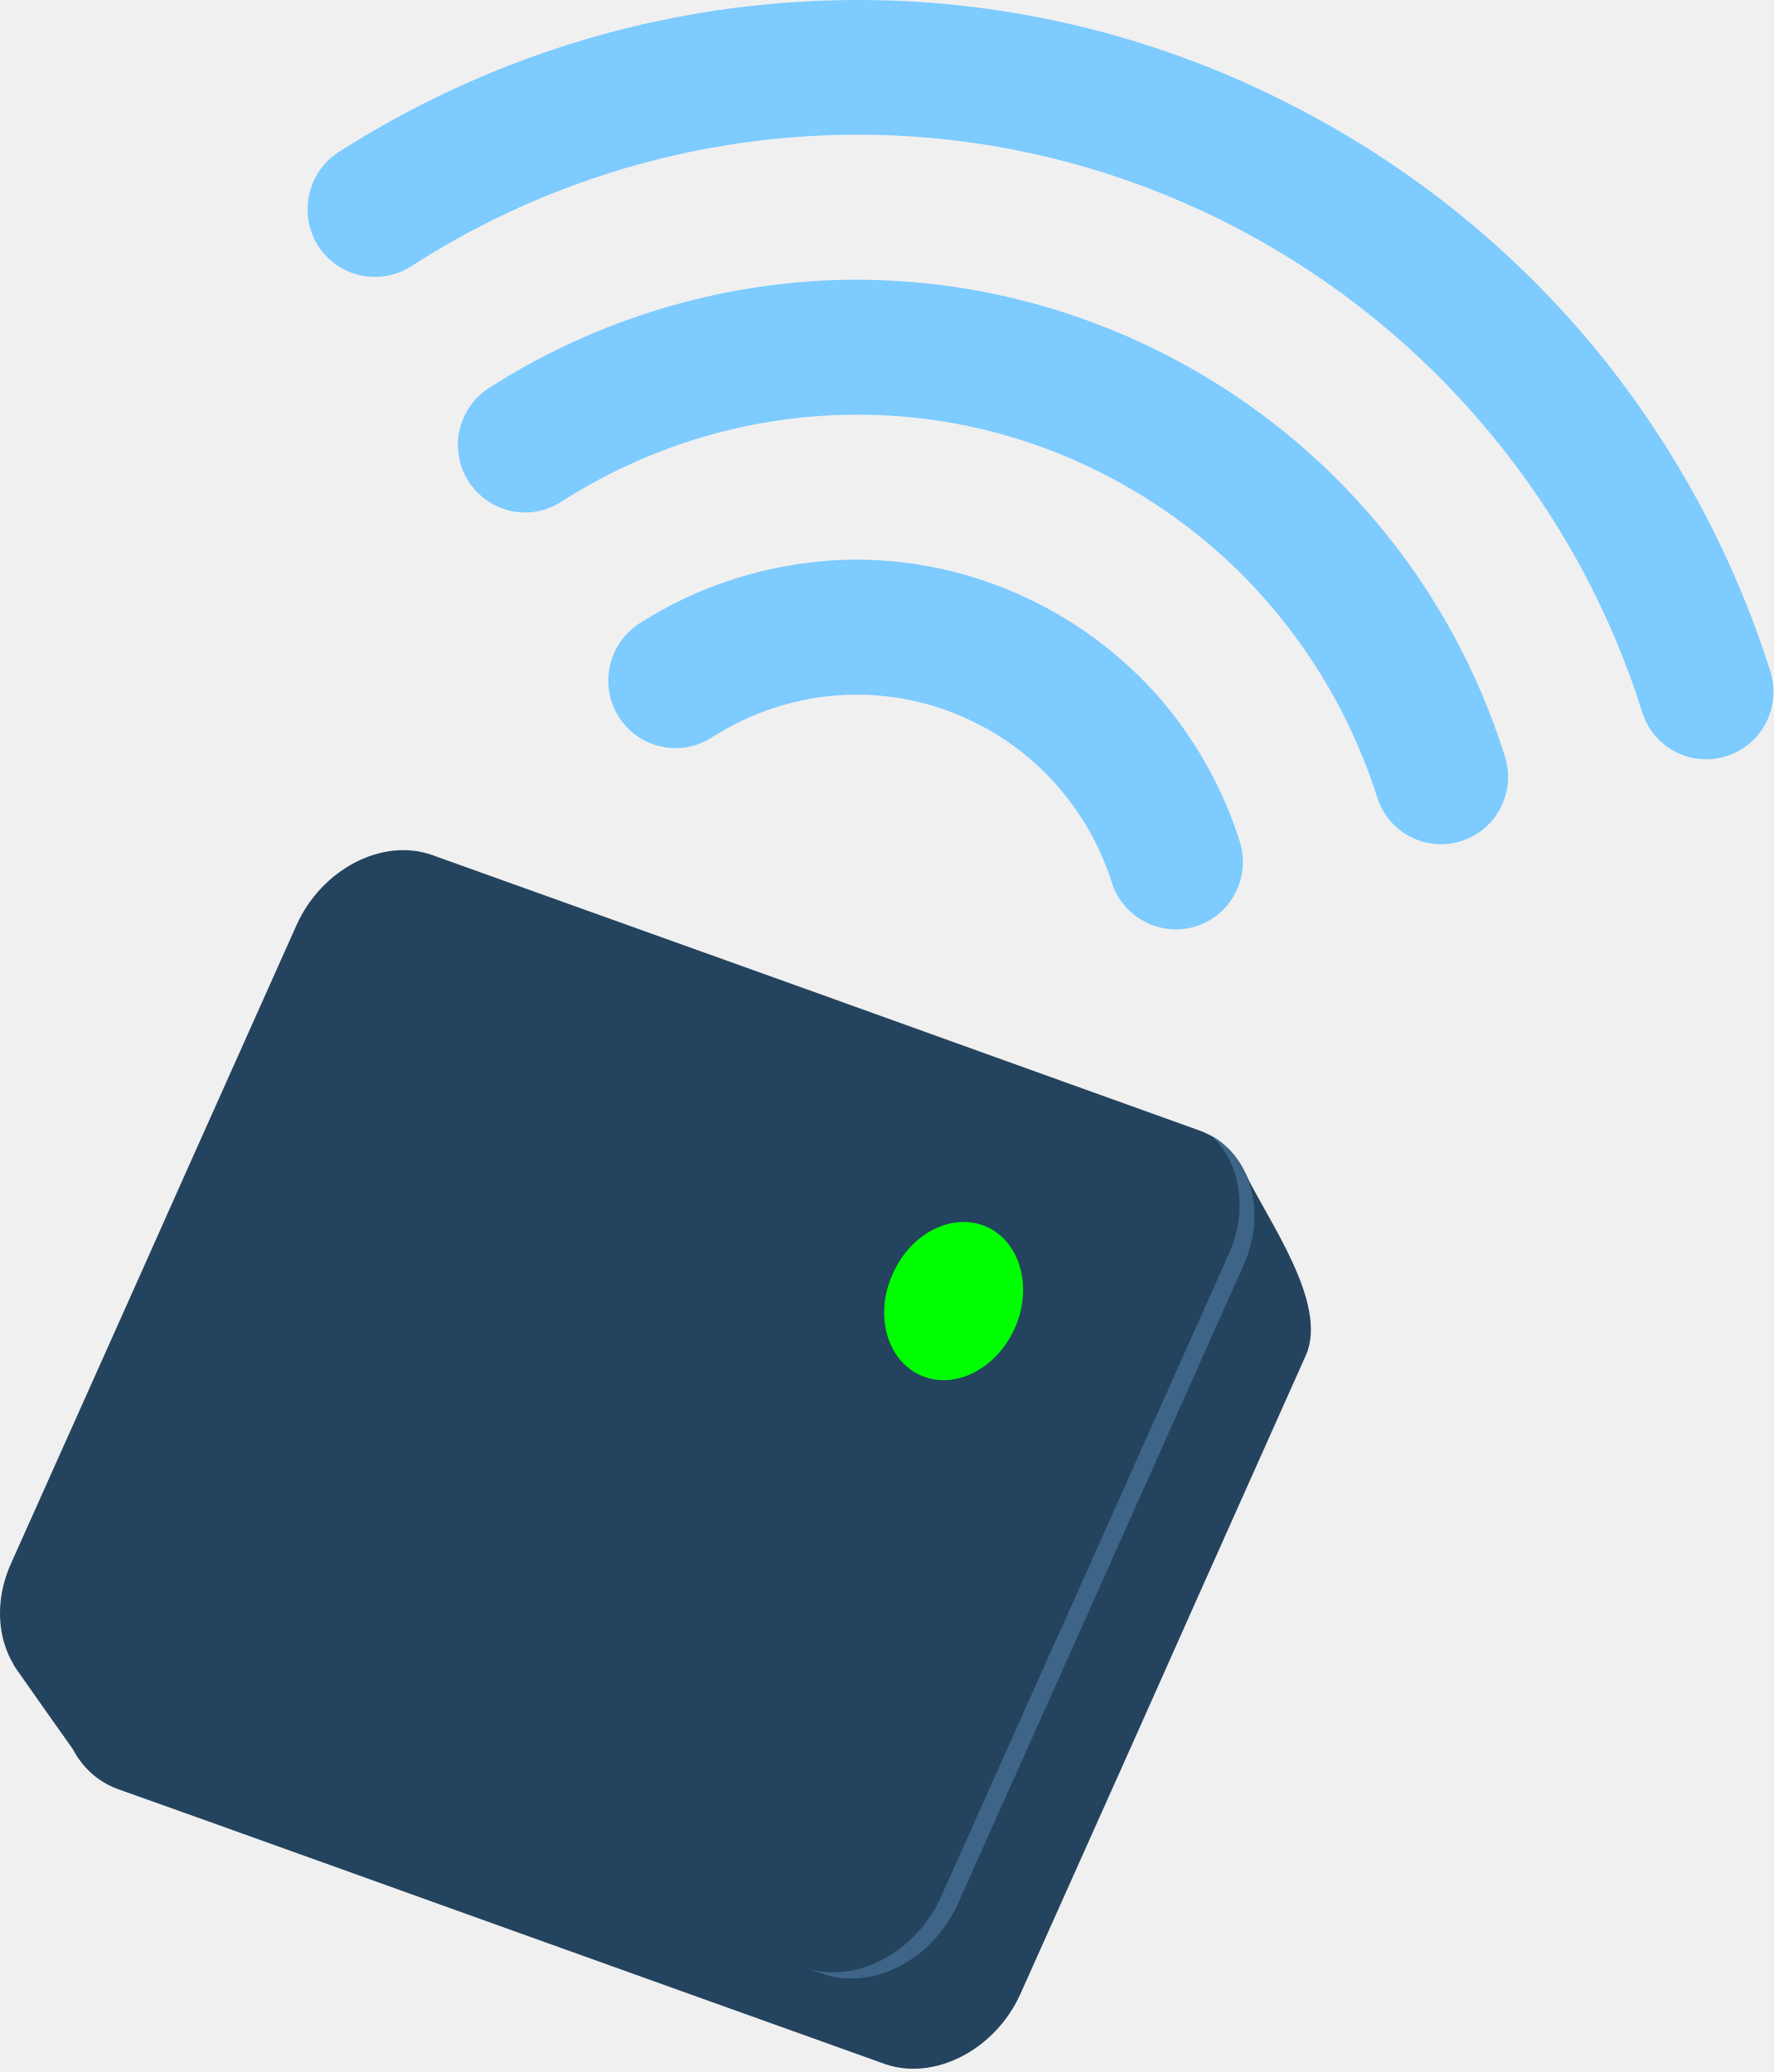
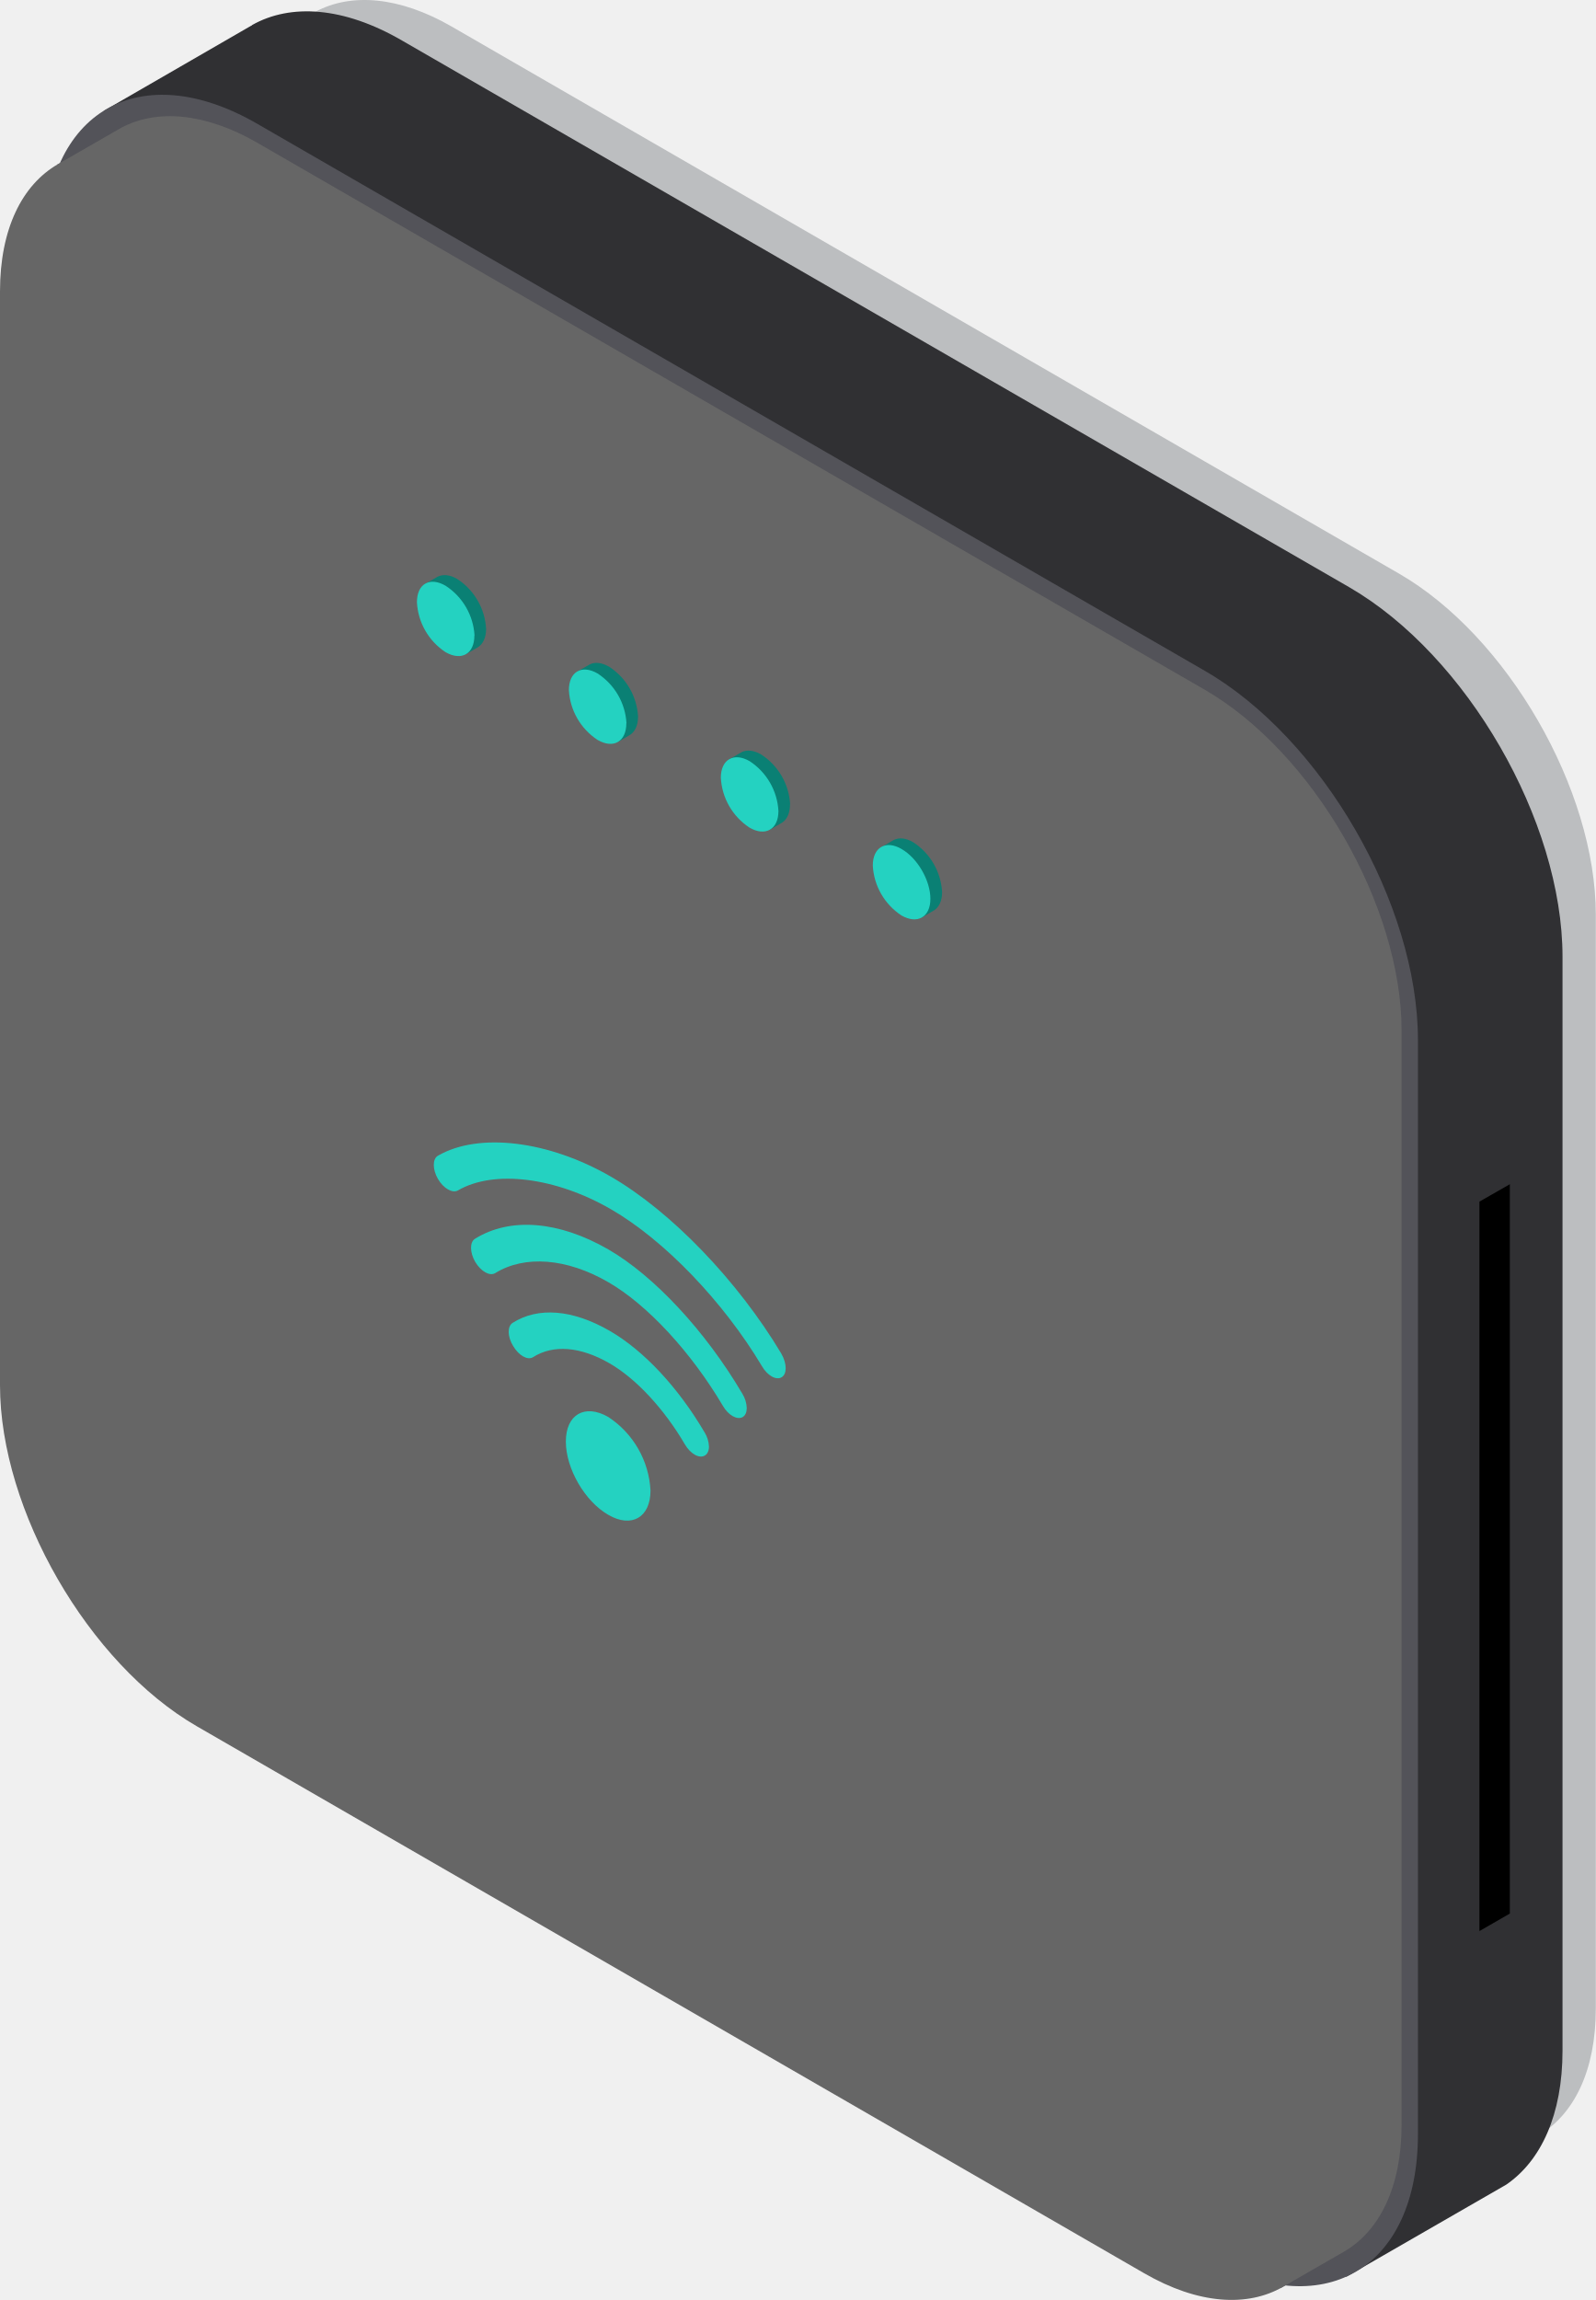
- <svg xmlns="http://www.w3.org/2000/svg" fill="none" viewBox="0 0 487 569">
-   <path fill="#F9A09A" fill-rule="evenodd" d="M165.835 361.257c20.562-13.019 57.489-36.596 78.752-48.561 21.351-11.876 26.951-12.141 31.412-9.854 4.55 2.286 7.964 7.125 6.825 13.197-1.226 6.069-7.001 13.458-29.051 30.352-21.963 16.891-60.027 43.372-80.502 57.799-20.475 14.34-23.364 16.715-26.862 12.579-3.587-4.222-7.788-14.955-9.976-20.848-2.099-5.894-2.099-6.951-1.664-8.887.525-1.935 1.488-4.839 4.025-7.565 2.454-2.642 6.566-5.103 27.041-18.212zm15.561 39.227c19.95-12.844 56.088-36.246 76.387-47.683 20.299-11.436 24.939-10.908 28.612-8.797 3.676 2.111 6.476 5.808 5.862 10.733-.701 4.926-4.813 11.084-25.726 28.678-20.824 17.595-58.45 46.715-78.313 62.021-19.864 15.305-21.877 16.801-25.202 11.876-3.238-5.015-7.701-16.452-9.976-22.609-2.275-6.247-2.275-7.215-1.837-9.151.439-1.847 1.401-4.662 3.849-7.215 2.368-2.547 6.304-5.009 26.344-17.853z" clip-rule="evenodd" />
-   <path fill="#F9A09A" fill-rule="evenodd" d="M184.632 448.614c19.25-12.755 53.9-35.718 73.415-47.066 19.512-11.347 23.889-11.083 27.562-9.15 3.587 1.936 6.477 5.454 6.038 10.204-.525 4.751-4.287 10.819-23.799 27.271-19.426 16.451-54.601 43.372-74.113 56.041-19.425 12.755-23.275 11.261-26.951 7.476-3.677-3.786-7.35-10.03-9.187-13.548-1.837-3.608-1.837-4.576-1.488-6.422.349-1.847 1.226-4.486 3.414-7.126 2.269-2.55 5.946-4.926 25.109-17.68z" clip-rule="evenodd" />
-   <path fill="#24435E" fill-rule="evenodd" d="M126.889 253.045c42.701 15.309 179.204 74.779 215.166 69.411 5.862 12.404 22.837 35.542 16.45 49.794-63.527 142.077-14.699 33.167-78.313 175.244-6.912 15.484-23.8 24.106-37.363 19.267-35.175-12.58-70.177-25.16-105.265-37.74-35.088-12.58-70.177-25.249-105.265-37.739-5.513-2.022-9.711-5.983-12.338-10.998 0 0-15.925-22.434-16.363-23.313 34.038 28.503 78.137-126.594 97.914-170.758 6.915-15.484 11.727-38.093 25.377-33.168z" clip-rule="evenodd" />
-   <path fill="#24435E" fill-rule="evenodd" d="M118.75 234.84l105.265 37.74c35.002 12.579 70.09 25.248 105.175 37.828 13.65 4.84 19.163 21.556 12.252 37.036-63.527 142.168-14.789 33.168-78.4 175.246-6.911 15.573-23.713 24.192-37.363 19.266-35.088-12.493-70.177-25.16-105.265-37.739L15.15 466.477c-13.564-4.84-19.077-21.552-12.163-37.036 63.614-142.078 14.79-33.167 78.4-175.332 6.912-15.486 23.713-24.195 37.363-19.269z" clip-rule="evenodd" />
-   <path fill="#3E6587" fill-rule="evenodd" d="M332.593 311.9c11.113 6.247 15.138 21.378 8.838 35.543-63.527 142.167-14.789 33.167-78.4 175.245-6.911 15.572-23.713 24.191-37.363 19.266-1.575-.529-3.238-1.143-4.813-1.672 13.651 4.84 30.452-3.782 37.45-19.266 63.79-142.517 15.314-33.957 79.014-176.563 5.514-12.229 3.239-25.163-4.726-32.553z" clip-rule="evenodd" />
-   <path fill="#0F0" fill-rule="evenodd" d="M271.089 336.972c9.186 4.311 12.514 16.801 7.436 27.974-5.161 11.261-16.712 16.89-25.902 12.668-9.276-4.222-12.6-16.801-7.436-27.973 5.075-11.262 16.626-16.891 25.902-12.669z" clip-rule="evenodd" />
-   <path fill="#7DCBFF" fill-rule="evenodd" d="M112.881 73.133c-8.575 5.454-20.036 2.99-25.55-5.63-5.423-8.622-2.975-20.144 5.6-25.688C131.87 16.831 176.934 2.405 223.221.293c44.537-2.11 90.303 7.126 132.827 29.296 31.675 16.451 58.626 38.443 80.326 64.22 22.488 26.832 39.29 57.71 49.702 90.613 3.062 9.765-2.362 20.145-12.076 23.224-9.711 3.079-20.037-2.286-23.099-12.052-8.924-28.327-23.361-54.808-42.787-77.857-18.638-22.256-41.827-41.172-68.951-55.334-36.576-19.002-75.952-27.007-114.364-25.16-39.639 1.844-78.404 14.248-111.918 35.89z" clip-rule="evenodd" />
-   <path fill="#7DCBFF" fill-rule="evenodd" d="M154.1 137.799c-8.575 5.543-19.95 2.99-25.463-5.629-5.513-8.619-2.976-20.059 5.599-25.599 27.649-17.77 59.589-27.974 92.489-29.56 31.588-1.407 64.052 5.19 94.238 20.849 22.488 11.701 41.651 27.359 56.965 45.571 16.012 19.002 27.911 40.908 35.264 64.31 3.062 9.765-2.275 20.145-11.986 23.224-9.711 3.079-20.037-2.286-23.099-12.051a151.78 151.78 0 00-28.35-51.552c-12.338-14.78-27.738-27.271-45.762-36.686-24.152-12.579-50.226-17.858-75.69-16.626-26.254 1.226-51.893 9.409-74.205 23.749z" clip-rule="evenodd" />
-   <path fill="#7DCBFF" fill-rule="evenodd" d="M195.393 202.549c-8.575 5.454-19.95 2.99-25.463-5.629-5.513-8.623-2.976-20.145 5.599-25.689 16.274-10.469 35.175-16.451 54.601-17.419 18.724-.879 37.801 3.079 55.649 12.315a111.478 111.478 0 0133.777 26.921c9.362 11.262 16.45 24.192 20.824 38.004 3.062 9.765-2.275 20.234-11.987 23.313-9.711 3.079-20.126-2.375-23.188-12.141-2.886-9.15-7.612-17.769-13.912-25.248a72.77 72.77 0 00-22.402-17.948c-11.813-6.158-24.676-8.798-37.187-8.183-12.773.617-25.371 4.664-36.311 11.704z" clip-rule="evenodd" />
+ <svg xmlns="http://www.w3.org/2000/svg" viewBox="0 0 11.027 15.891">
+   <path fill="#bcbec0" d="M9.667 3.963L3.122.184c-.364-.21-.696-.234-.94-.104l-.445.256.098.169a1.37 1.37 0 00-.074.465v7.557c0 .864.613 1.925 1.36 2.357l6.546 3.778c.145.084.286.139.418.165l.104.181.44-.253c.246-.143.398-.447.398-.878V6.32c0-.865-.612-1.925-1.36-2.357z" />
+   <path fill="#fff" d="M10.609 14.118c0 .865-.612 1.218-1.36.786l-6.546-3.779c-.748-.432-1.36-1.493-1.36-2.356V1.212c0-.865.612-1.218 1.36-.786l6.545 3.778c.749.433 1.36 1.493 1.36 2.357z" />
+   <path fill="#303033" d="M9.323 4.057L2.778.28C2.375.046 2.008.023 1.742.173L1.74.176l-.005.002L.717.766l.587 1.022v6.9c0 .938.661 2.083 1.474 2.552l5.904 3.409.62 1.082 1.106-.637c.24-.164.389-.483.389-.926V6.611c0-.94-.662-2.084-1.474-2.554z" />
+   <path d="M10.223 13.342v-5.04l.21-.12v5.039z" />
+   <path fill="#535359" d="M8.324 15.595l-6.545-3.779C.967 11.347.305 10.202.305 9.264V1.706c0-.938.662-1.32 1.474-.85l6.545 3.778c.813.469 1.474 1.614 1.474 2.553v7.557c0 .939-.661 1.32-1.474.851z" />
+   <g fill="#666">
+     <path d="M8.324 4.765L1.779.987C1.415.777 1.083.753.839.882l-.445.256.098.17a1.375 1.375 0 00-.073.464v7.557c0 .865.612 1.925 1.36 2.357l6.545 3.778c.146.085.286.139.418.165l.105.181.44-.253c.245-.142.398-.446.398-.878V7.122c0-.865-.613-1.925-1.361-2.357z" />
+     <path d="M9.266 14.92c0 .865-.612 1.218-1.36.786L1.36 11.927C.612 11.495 0 10.435 0 9.571V2.013C0 1.15.612.796 1.36 1.228l6.545 3.779c.748.432 1.361 1.492 1.361 2.356z" />
+   </g>
+   <path fill="#0a8074" d="M3.359 4.345a.44.44 0 00-.2-.345c-.051-.03-.098-.033-.134-.016l-.086.049.025.045c-.001.011-.003.024-.003.037 0 .127.09.281.199.345.01.006.022.01.032.014l.026.047.086-.05c.033-.022.055-.065.055-.126z" />
+   <path fill="#24d2c1" d="M3.278 4.391c0 .127-.089.178-.199.115a.44.44 0 01-.198-.345c0-.127.088-.178.198-.114a.44.44 0 01.2.344z" />
+   <path fill="#0a8074" d="M4.409 4.951a.44.44 0 00-.199-.344c-.052-.03-.099-.034-.134-.017l-.087.05.026.044a.236.236 0 00-.003.038c0 .127.088.28.198.344l.033.015.026.046.085-.05c.034-.022.055-.065.055-.126z" />
+   <path fill="#24d2c1" d="M4.328 4.997c0 .127-.089.179-.199.115a.44.44 0 01-.198-.344c0-.127.089-.178.198-.115a.44.44 0 01.2.344z" />
+   <path fill="#0a8074" d="M5.46 5.558a.44.44 0 00-.2-.345c-.051-.03-.099-.034-.134-.017l-.087.05.026.044a.204.204 0 00-.004.038c0 .127.09.28.2.344.01.006.02.011.031.015l.027.046.085-.049c.034-.022.055-.066.055-.126z" />
+   <path fill="#24d2c1" d="M5.379 5.603c0 .127-.09.179-.2.115a.439.439 0 01-.198-.345c0-.126.09-.177.199-.114a.44.44 0 01.199.344z" />
+   <path fill="#0a8074" d="M6.51 6.164a.44.44 0 00-.2-.345c-.051-.03-.098-.033-.133-.016l-.087.05.025.044a.235.235 0 00-.003.037c0 .127.089.28.199.345.01.006.021.01.032.015l.026.046.085-.05c.034-.021.056-.065.056-.126z" />
+   <path fill="#24d2c1" d="M6.429 6.21c0 .127-.09.178-.2.115a.44.44 0 01-.198-.345c0-.126.09-.178.199-.114.11.063.199.217.199.344z" />
+   <g fill="#24d2c1">
+     <path d="M4.213 9.195c-.256-.148-.495-.167-.671-.055-.037.024-.036.095.004.16.039.066.1.1.137.077.14-.089.328-.074.53.043.182.105.376.314.52.56.038.065.1.1.138.076.018-.01.028-.034.028-.062a.2.2 0 00-.03-.097c-.182-.31-.42-.566-.656-.702zm1.187.159c-.301-.504-.763-.984-1.178-1.224-.432-.25-.914-.308-1.196-.145-.038.022-.038.094 0 .16s.1.101.138.08c.248-.145.674-.092 1.058.13.367.212.776.637 1.043 1.084.038.066.1.1.137.076.018-.011.027-.034.027-.062 0-.03-.01-.066-.03-.1z" />
+     <path d="M4.203 8.632c-.342-.197-.678-.224-.921-.073-.037.023-.036.095.002.16.04.066.1.1.138.077.204-.126.495-.103.78.062.27.155.573.483.793.855.038.066.1.1.138.077.018-.011.027-.034.027-.062a.2.2 0 00-.03-.098c-.254-.432-.61-.815-.927-.998zm0 1.158c-.162-.093-.293-.017-.293.17 0 .186.131.413.293.506.161.094.292.018.292-.168a.648.648 0 00-.292-.508z" />
+   </g>
</svg>
